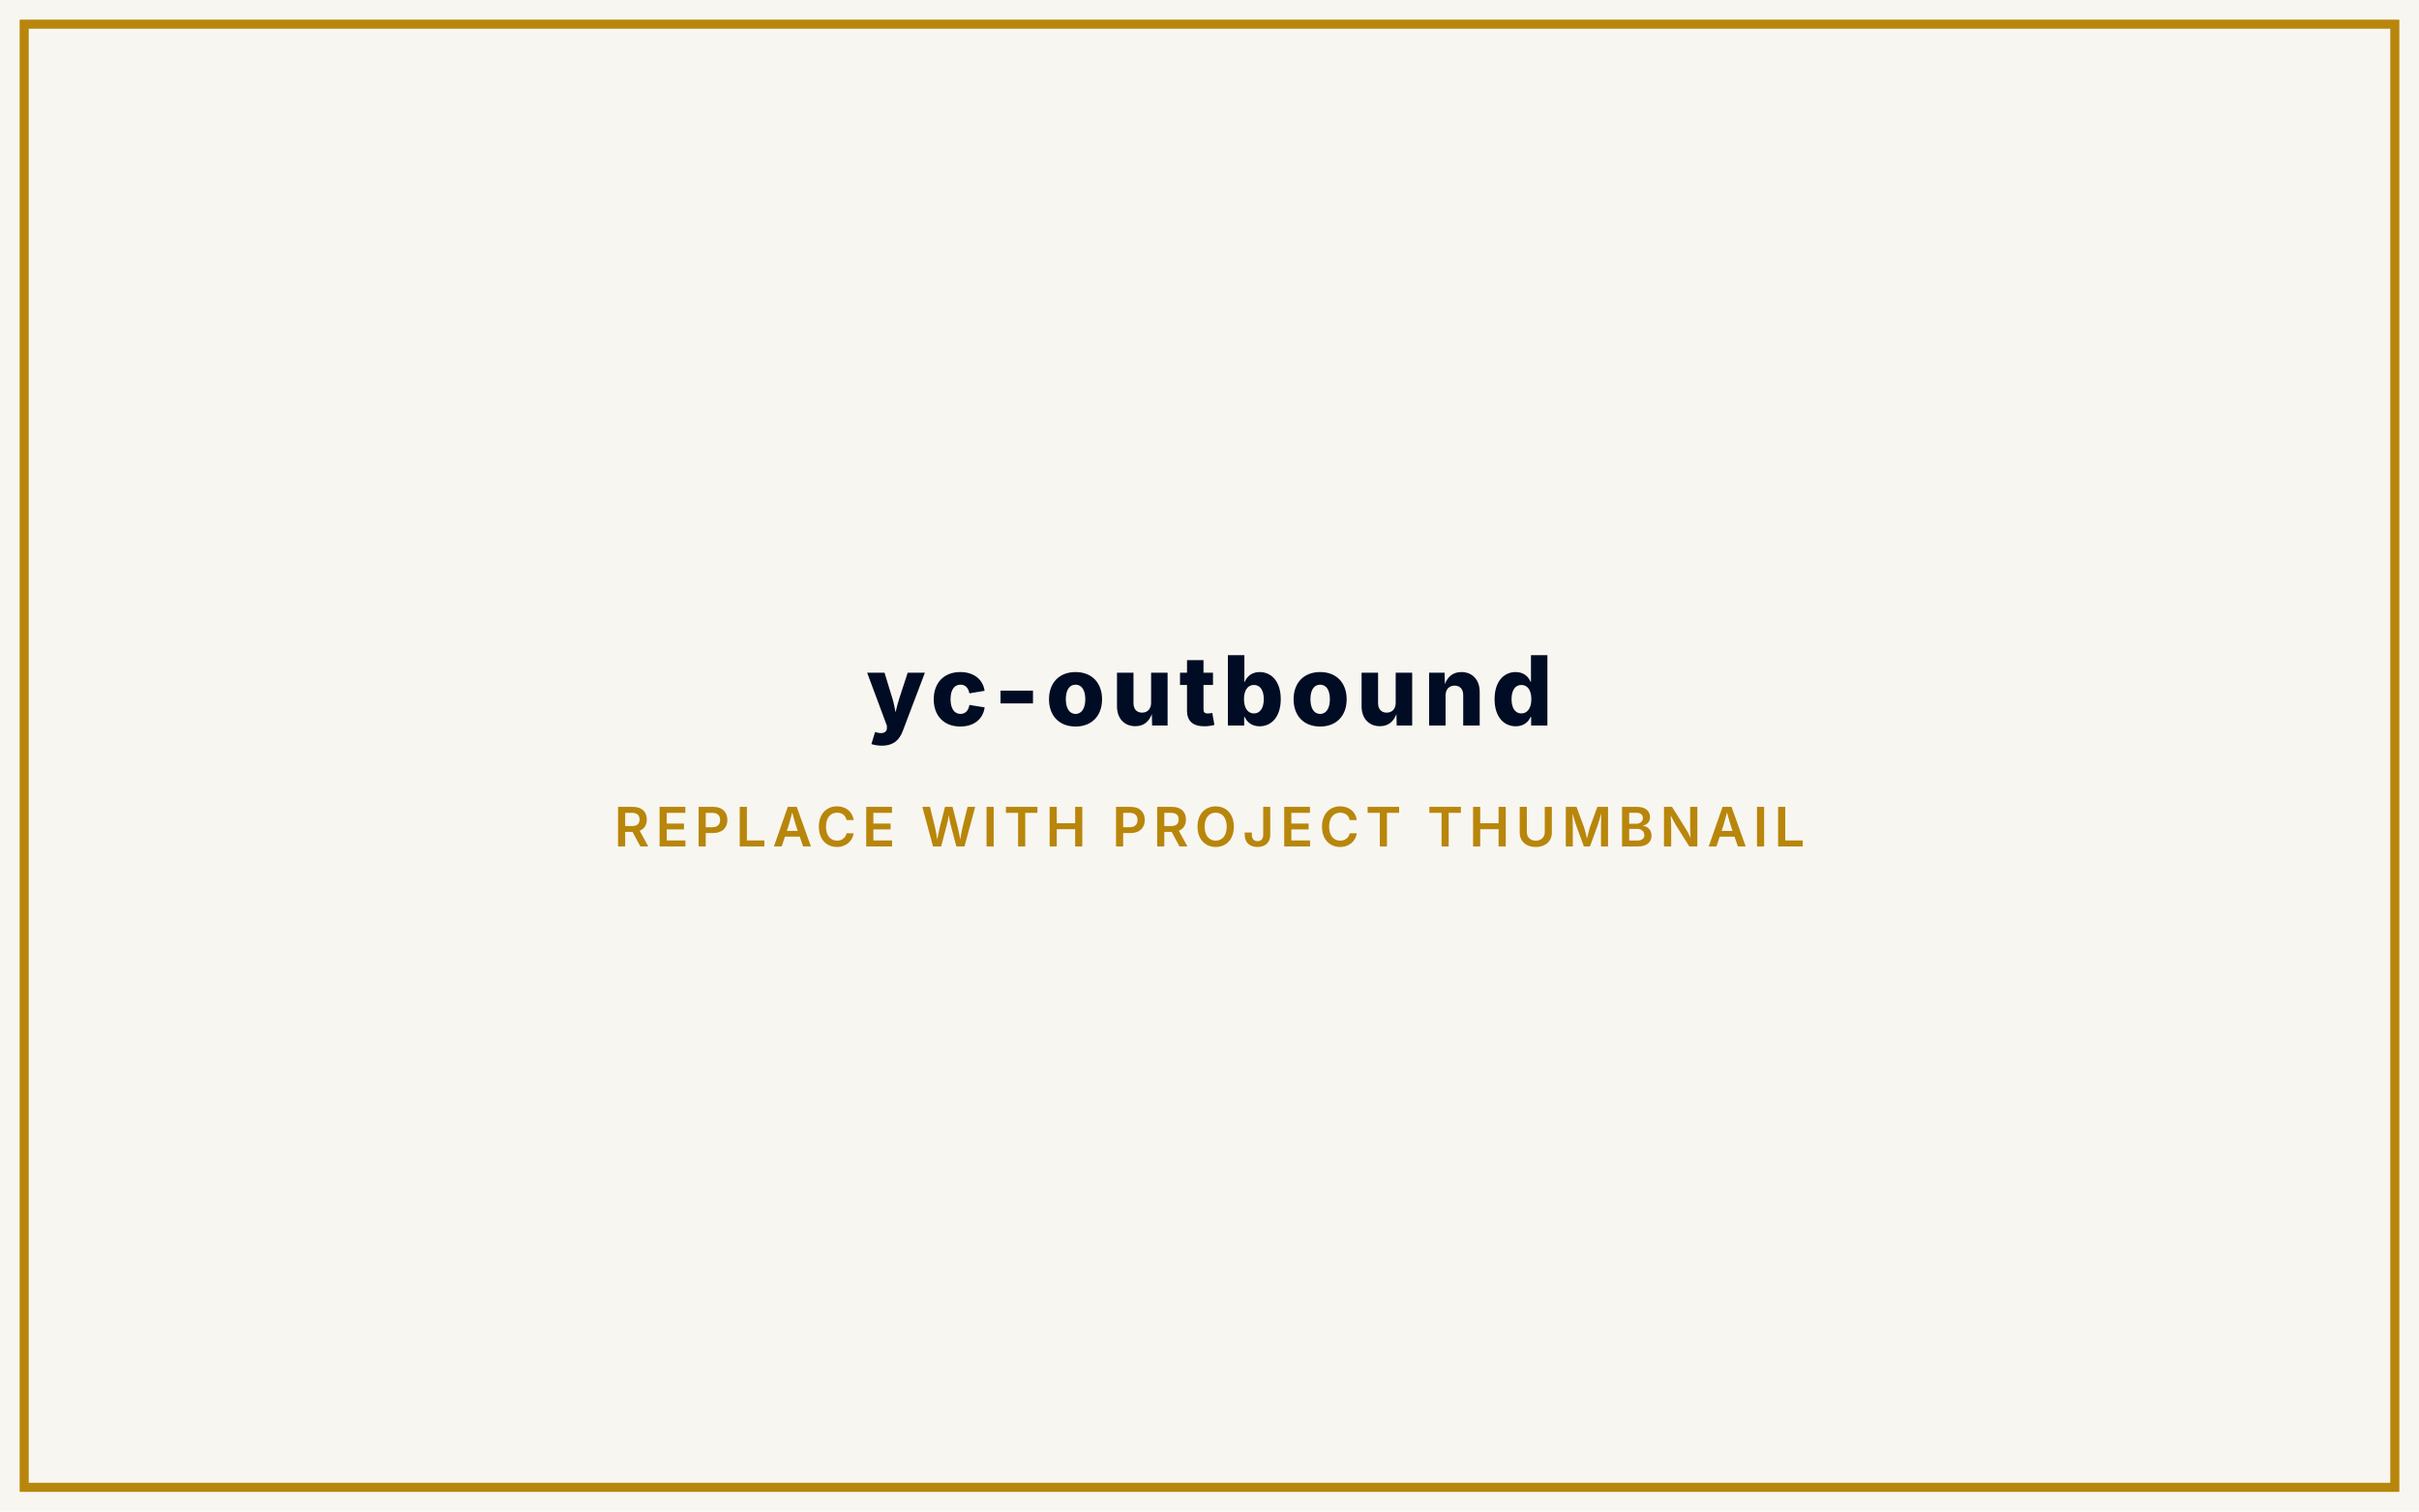
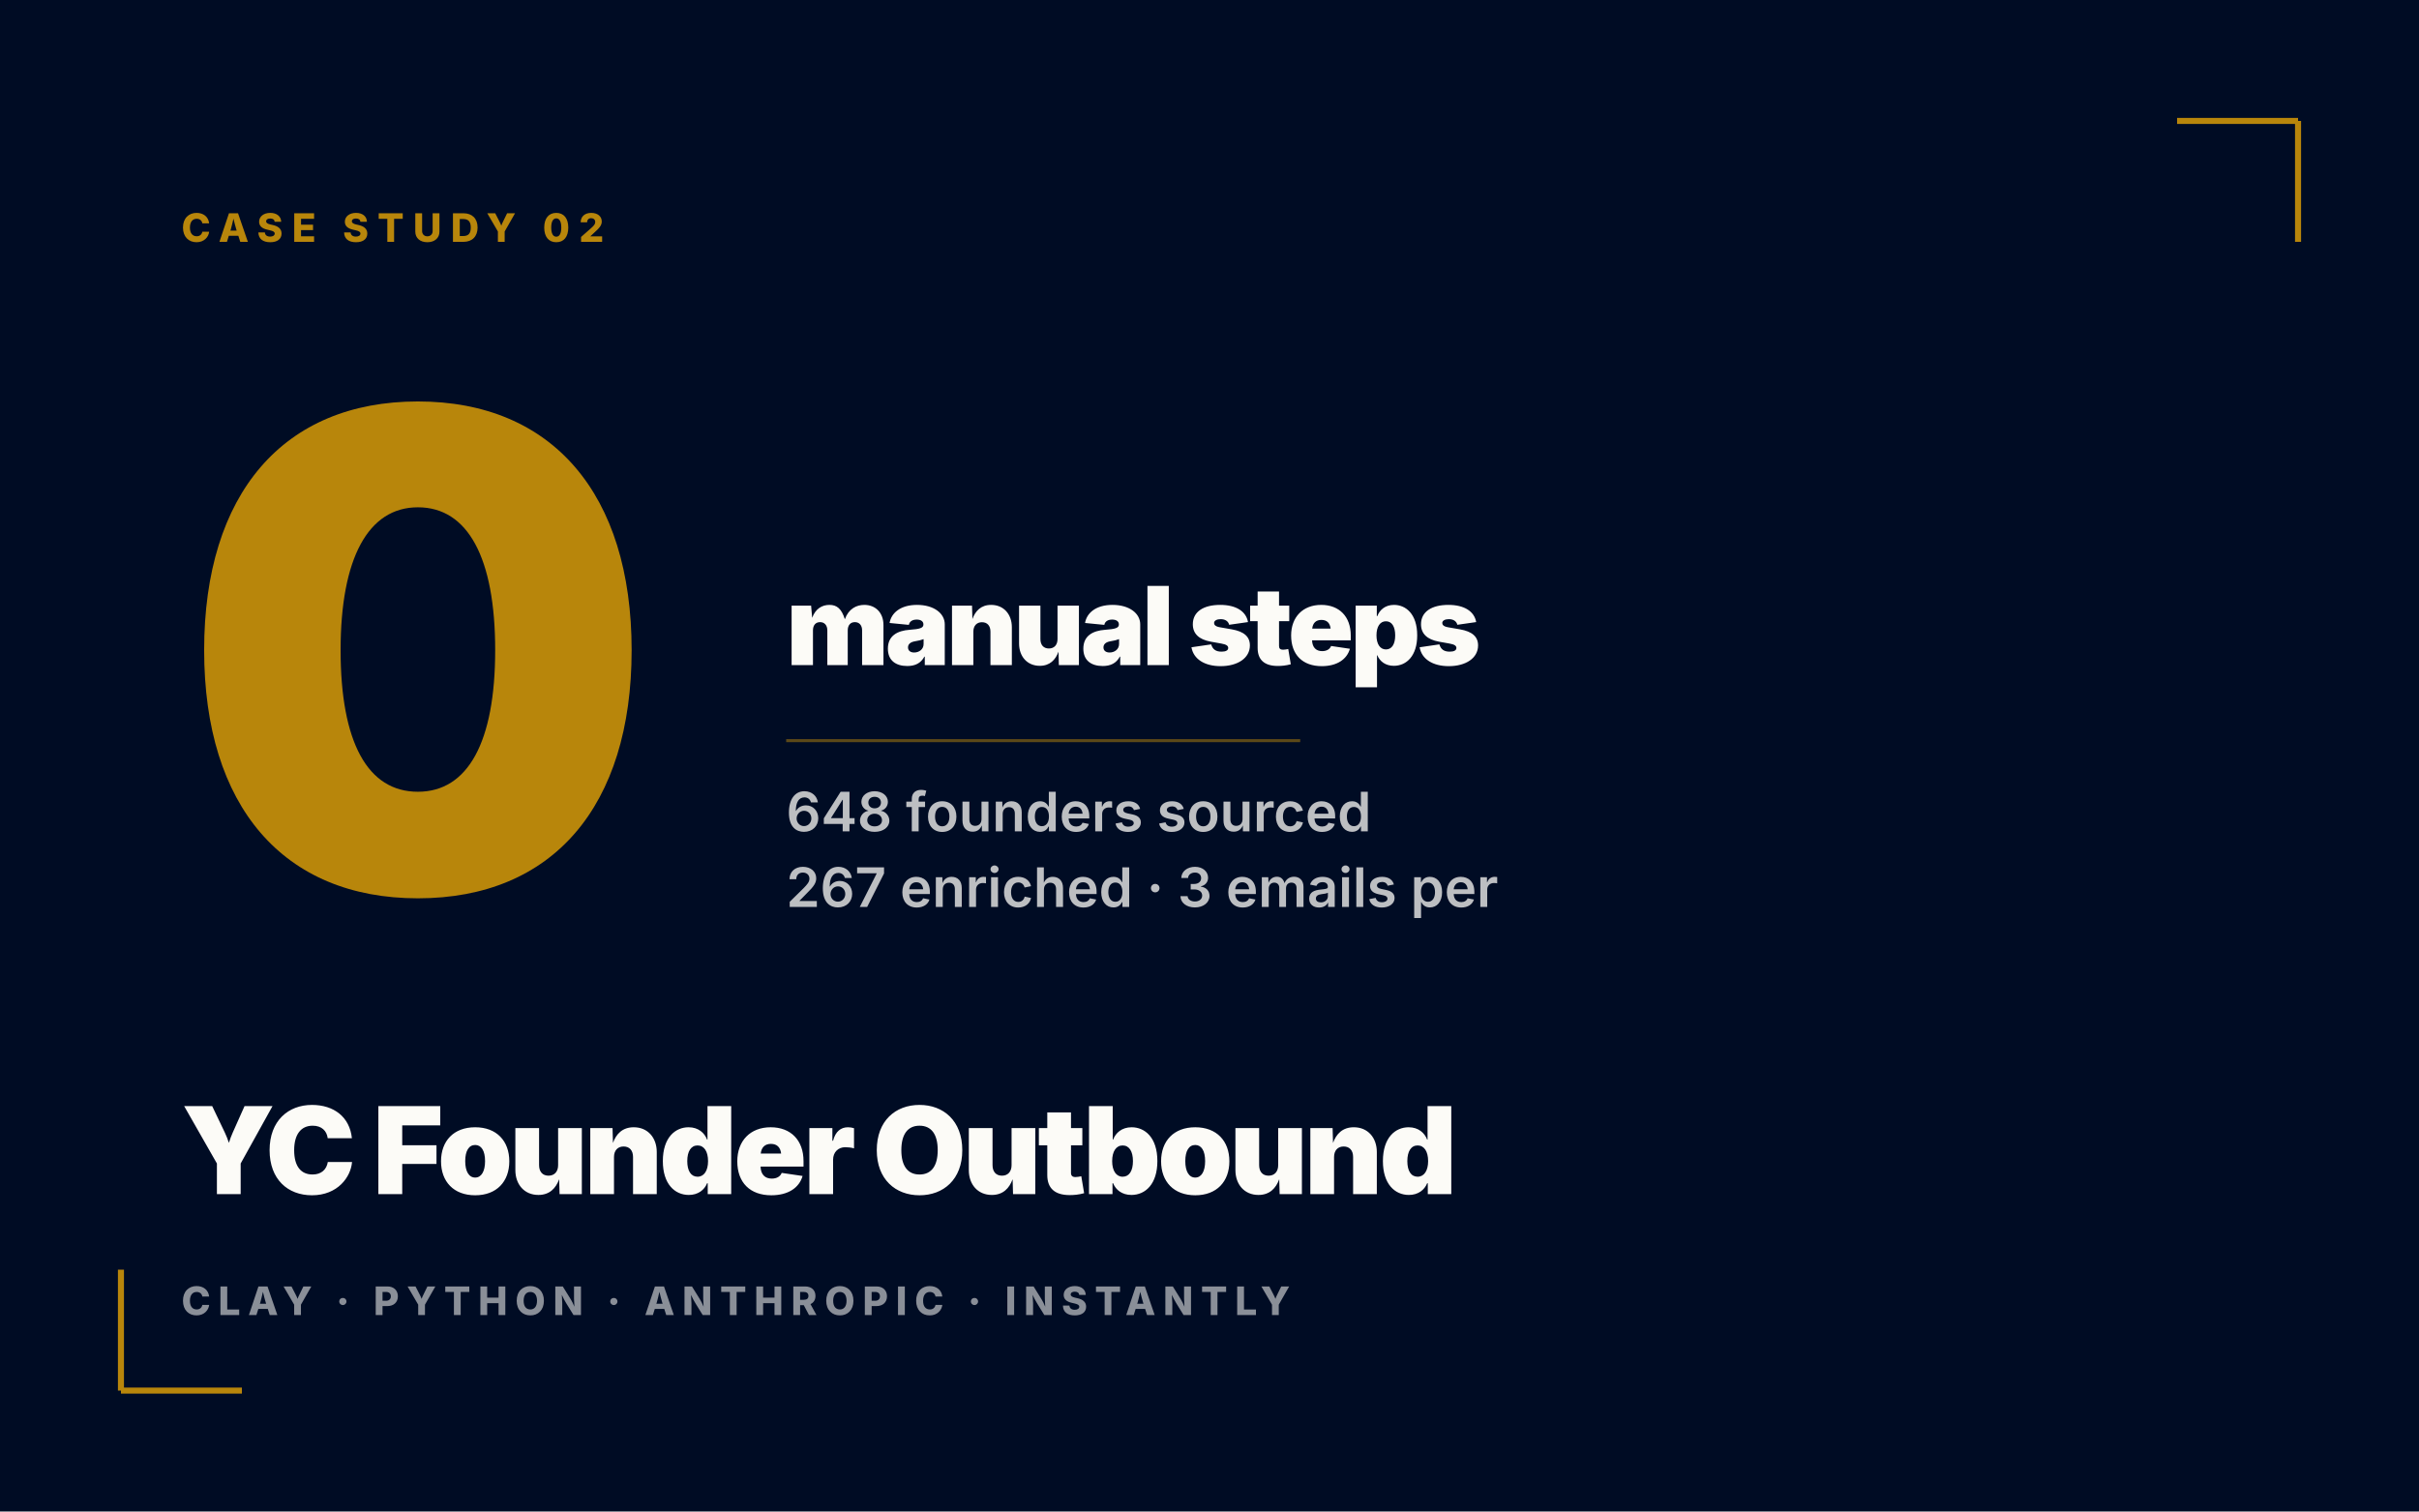
- <svg xmlns="http://www.w3.org/2000/svg" viewBox="0 0 800 500" width="800" height="500">
-   <rect width="800" height="500" fill="#F8F6F0" />
-   <rect x="8" y="8" width="784" height="484" fill="none" stroke="#B8860B" stroke-width="3" />
-   <text x="400" y="240" font-family="Inter, sans-serif" font-weight="800" font-size="32" fill="#000C24" text-anchor="middle" letter-spacing="2">yc-outbound</text>
-   <text x="400" y="280" font-family="Inter, sans-serif" font-weight="600" font-size="18" fill="#B8860B" text-anchor="middle" letter-spacing="2">REPLACE WITH PROJECT THUMBNAIL</text>
+ <svg xmlns="http://www.w3.org/2000/svg" viewBox="0 0 800 500" role="img" aria-label="YC Founder Outbound project thumbnail">
+   <rect width="800" height="500" fill="#000C24" />
+   <path d="M760,40 L760,80 M760,40 L720,40" stroke="#B8860B" stroke-width="2" fill="none" />
+   <path d="M40,460 L40,420 M40,460 L80,460" stroke="#B8860B" stroke-width="2" fill="none" />
+   <text x="60" y="80" font-family="Inter, system-ui, -apple-system, 'Segoe UI', sans-serif" font-size="13" font-weight="800" fill="#B8860B" letter-spacing="3">CASE STUDY 02</text>
+   <text x="60" y="295" font-family="Inter, system-ui, -apple-system, 'Segoe UI', sans-serif" font-size="220" font-weight="900" fill="#B8860B" letter-spacing="-10">0</text>
+   <text x="260" y="220" font-family="Inter, system-ui, -apple-system, 'Segoe UI', sans-serif" font-size="36" font-weight="900" fill="#FCFBF7" letter-spacing="-1.2">manual steps</text>
+   <line x1="260" y1="245" x2="430" y2="245" stroke="#B8860B" stroke-width="1" opacity="0.5" />
+   <text x="260" y="275" font-family="Inter, system-ui, -apple-system, 'Segoe UI', sans-serif" font-size="18" font-weight="600" fill="#FCFBF7" opacity="0.75">648 founders sourced</text>
+   <text x="260" y="300" font-family="Inter, system-ui, -apple-system, 'Segoe UI', sans-serif" font-size="18" font-weight="600" fill="#FCFBF7" opacity="0.75">267 enriched · 3 emails per</text>
+   <text x="60" y="395" font-family="Inter, system-ui, -apple-system, 'Segoe UI', sans-serif" font-size="40" font-weight="900" fill="#FCFBF7" letter-spacing="-1.2">YC Founder Outbound</text>
+   <text x="60" y="435" font-family="Inter, system-ui, -apple-system, 'Segoe UI', sans-serif" font-size="13" font-weight="800" fill="#FCFBF7" opacity="0.55" letter-spacing="2.5">CLAY · PYTHON · ANTHROPIC · INSTANTLY</text>
</svg>
